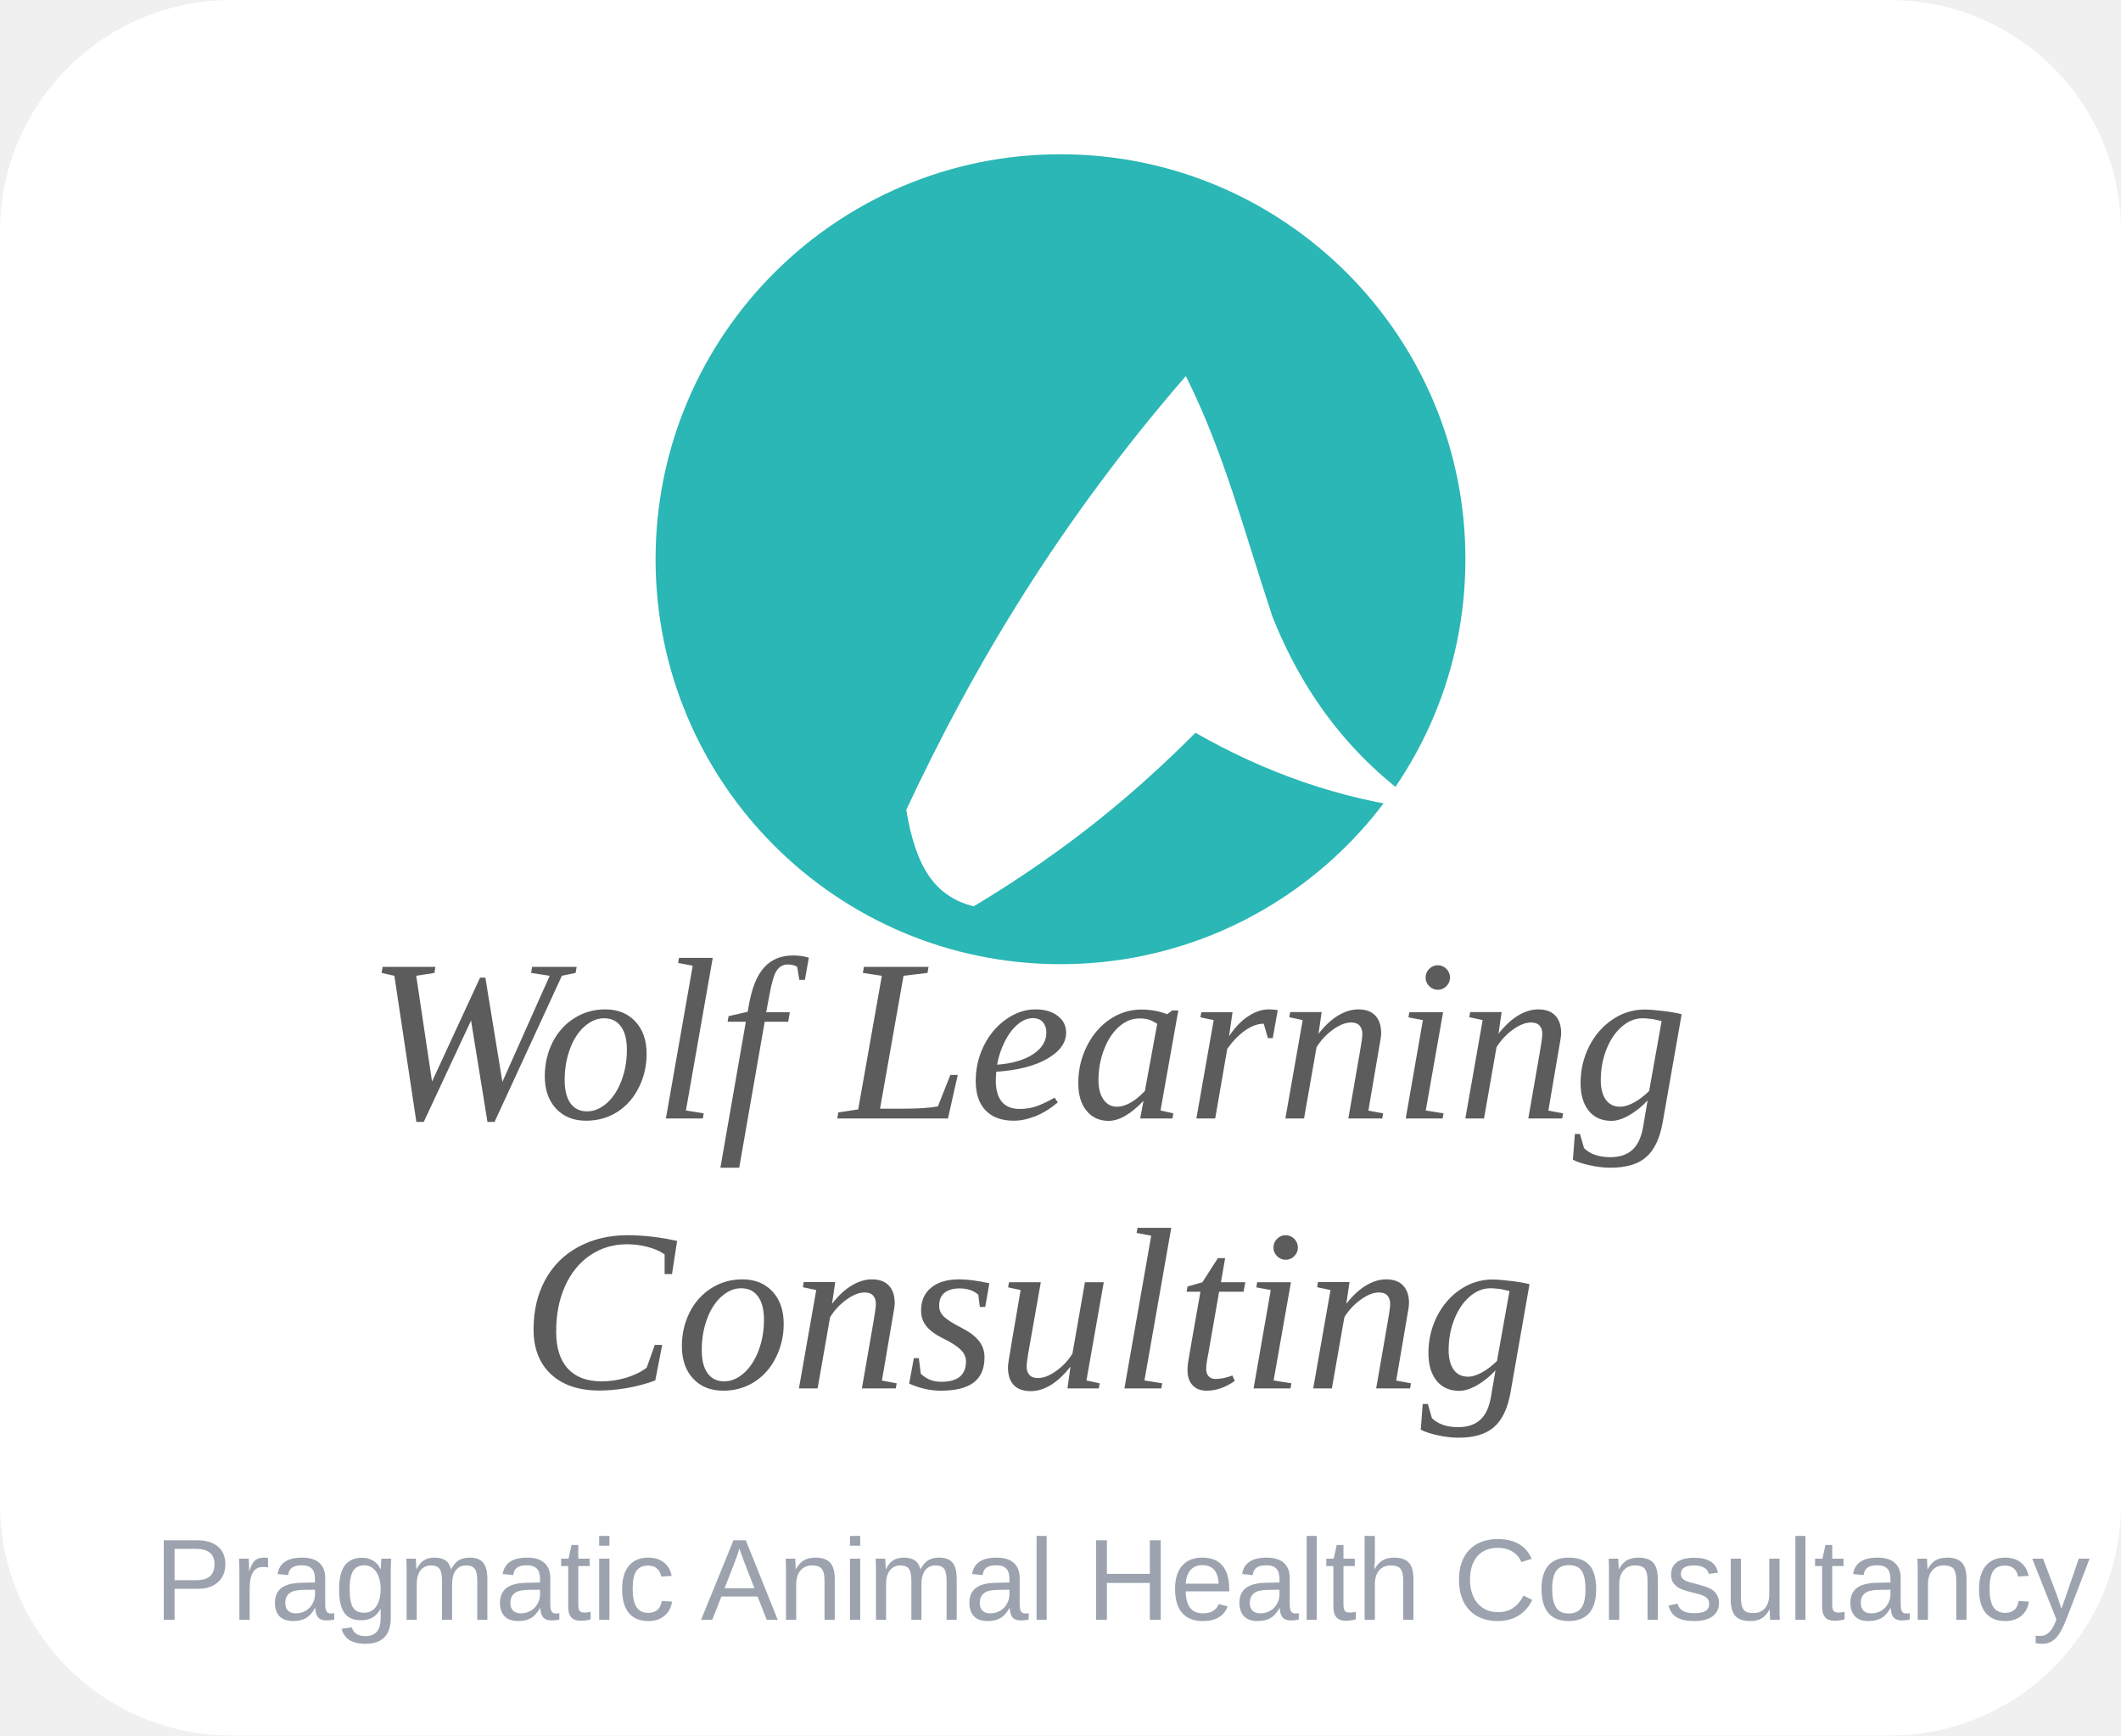
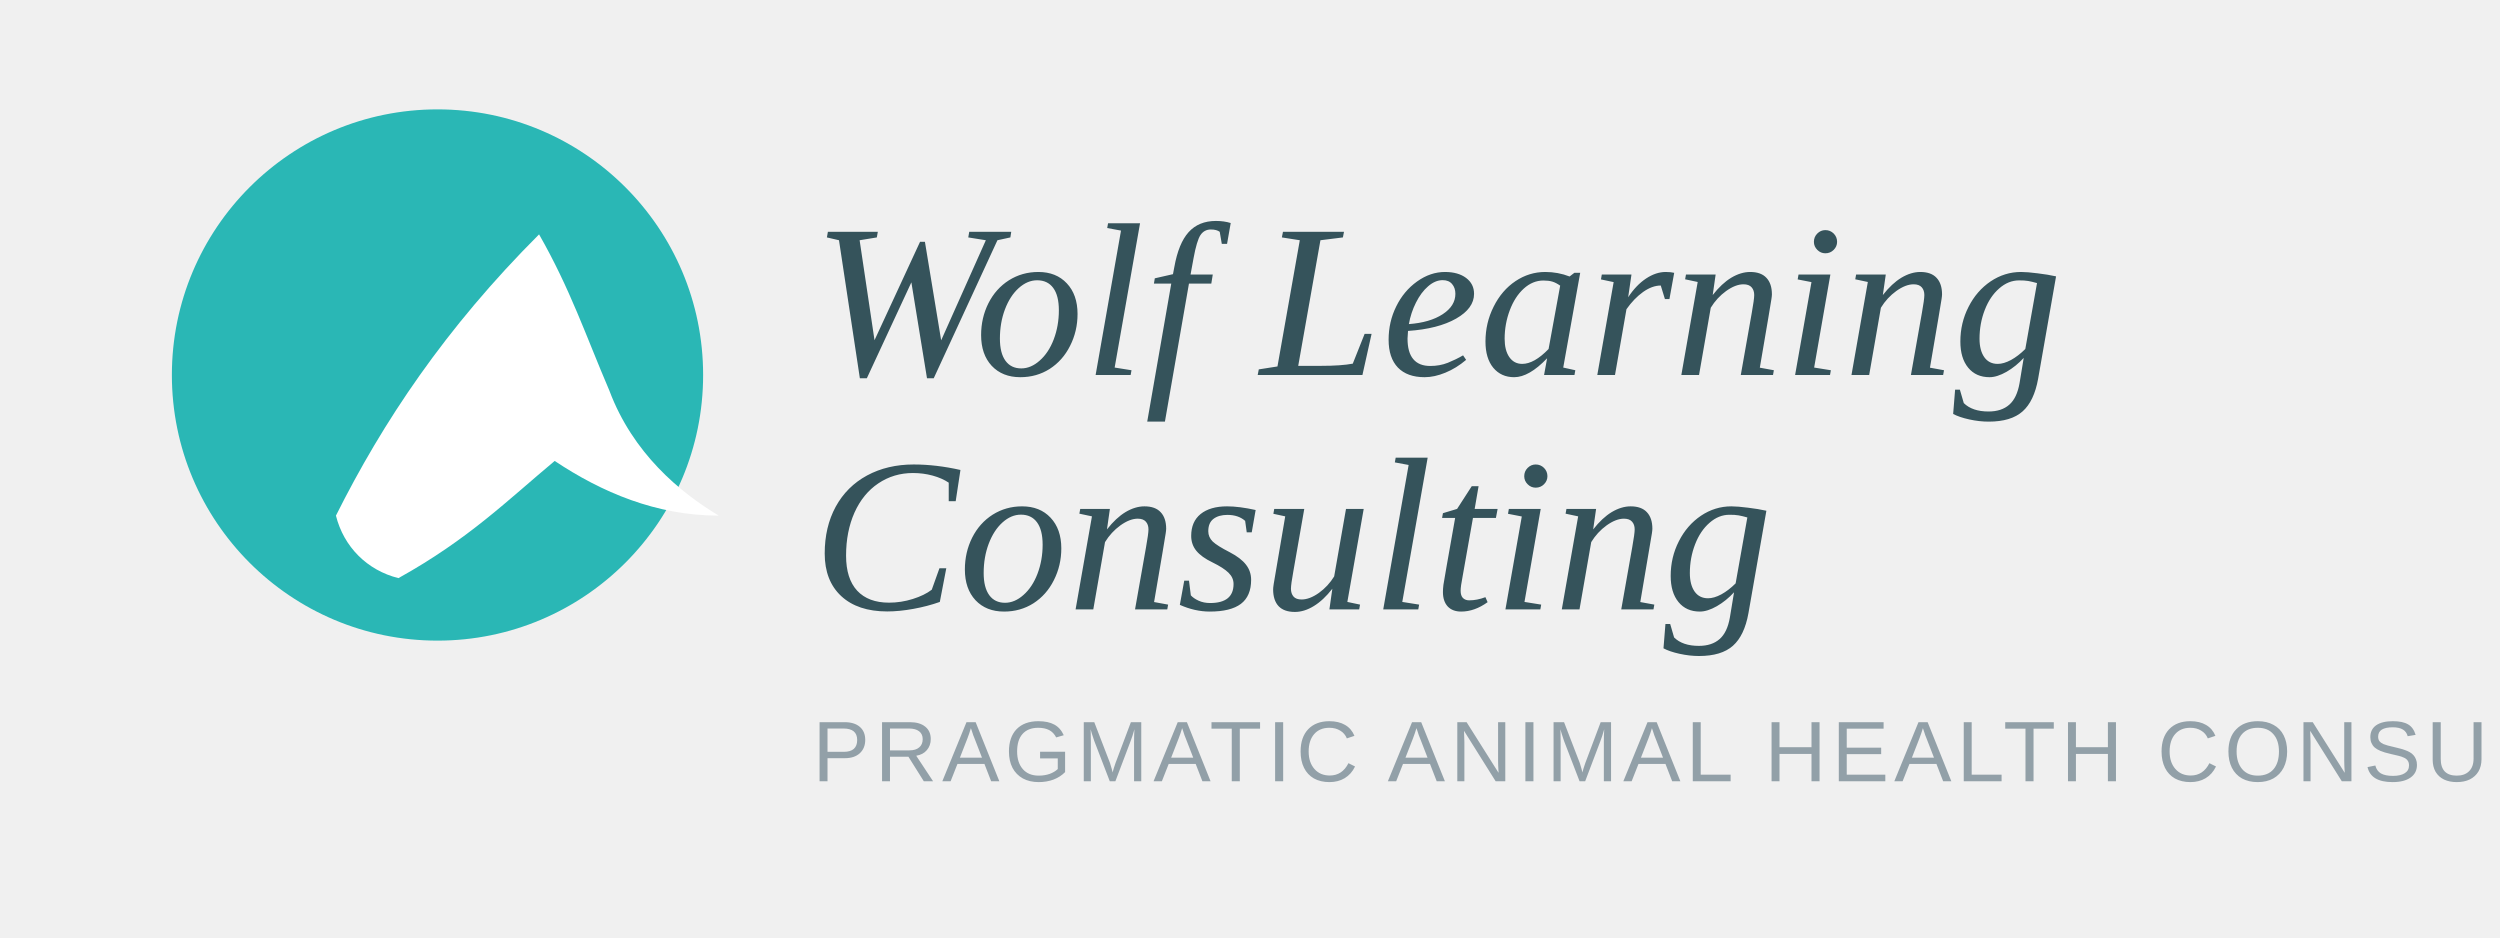
- <svg xmlns="http://www.w3.org/2000/svg" width="220" height="180" viewBox="0 0 220 180" fill="none">
-   <rect width="220" height="180" rx="24" fill="white" />
-   <circle cx="110" cy="58" r="42" fill="#2AB7B5" />
-   <path d="M94 84C101 69 110 54 123 39C127 47 129 55 132 64C136 74 142 80 148 84C139 83 131 80 124 76C118 82 111 88 101 94C97 93 95 90 94 84Z" fill="white" />
-   <text x="38" y="116" fill="#5C5C5C" font-family="Georgia, Times New Roman, serif" font-size="24" font-style="italic">Wolf Learning</text>
-   <text x="54" y="144" fill="#5C5C5C" font-family="Georgia, Times New Roman, serif" font-size="24" font-style="italic">Consulting</text>
-   <text x="16" y="168" fill="#9CA3AF" font-family="Arial, Helvetica, sans-serif" font-size="12">Pragmatic Animal Health Consultancy</text>
+ <svg xmlns="http://www.w3.org/2000/svg" width="320" height="120" viewBox="0 0 320 120" fill="none">
+   <circle cx="56" cy="48" r="34" fill="#2AB7B5" />
+   <path d="M43 66C49 54 57 42 69 30C73 37 75 43 78 50C81 58 87 63 92 66C84 66 77 63 71 59C65 64 60 69 51 74C47 73 44 70 43 66Z" fill="white" />
+   <text x="104" y="48" fill="#35535B" font-family="Georgia, 'Times New Roman', serif" font-size="28" font-style="italic">Wolf Learning</text>
+   <text x="104" y="78" fill="#35535B" font-family="Georgia, 'Times New Roman', serif" font-size="28" font-style="italic">Consulting</text>
+   <text x="104" y="100" fill="#92A0A8" font-family="Arial, Helvetica, sans-serif" font-size="11" letter-spacing="0.06em">PRAGMATIC ANIMAL HEALTH CONSULTANCY</text>
</svg>
